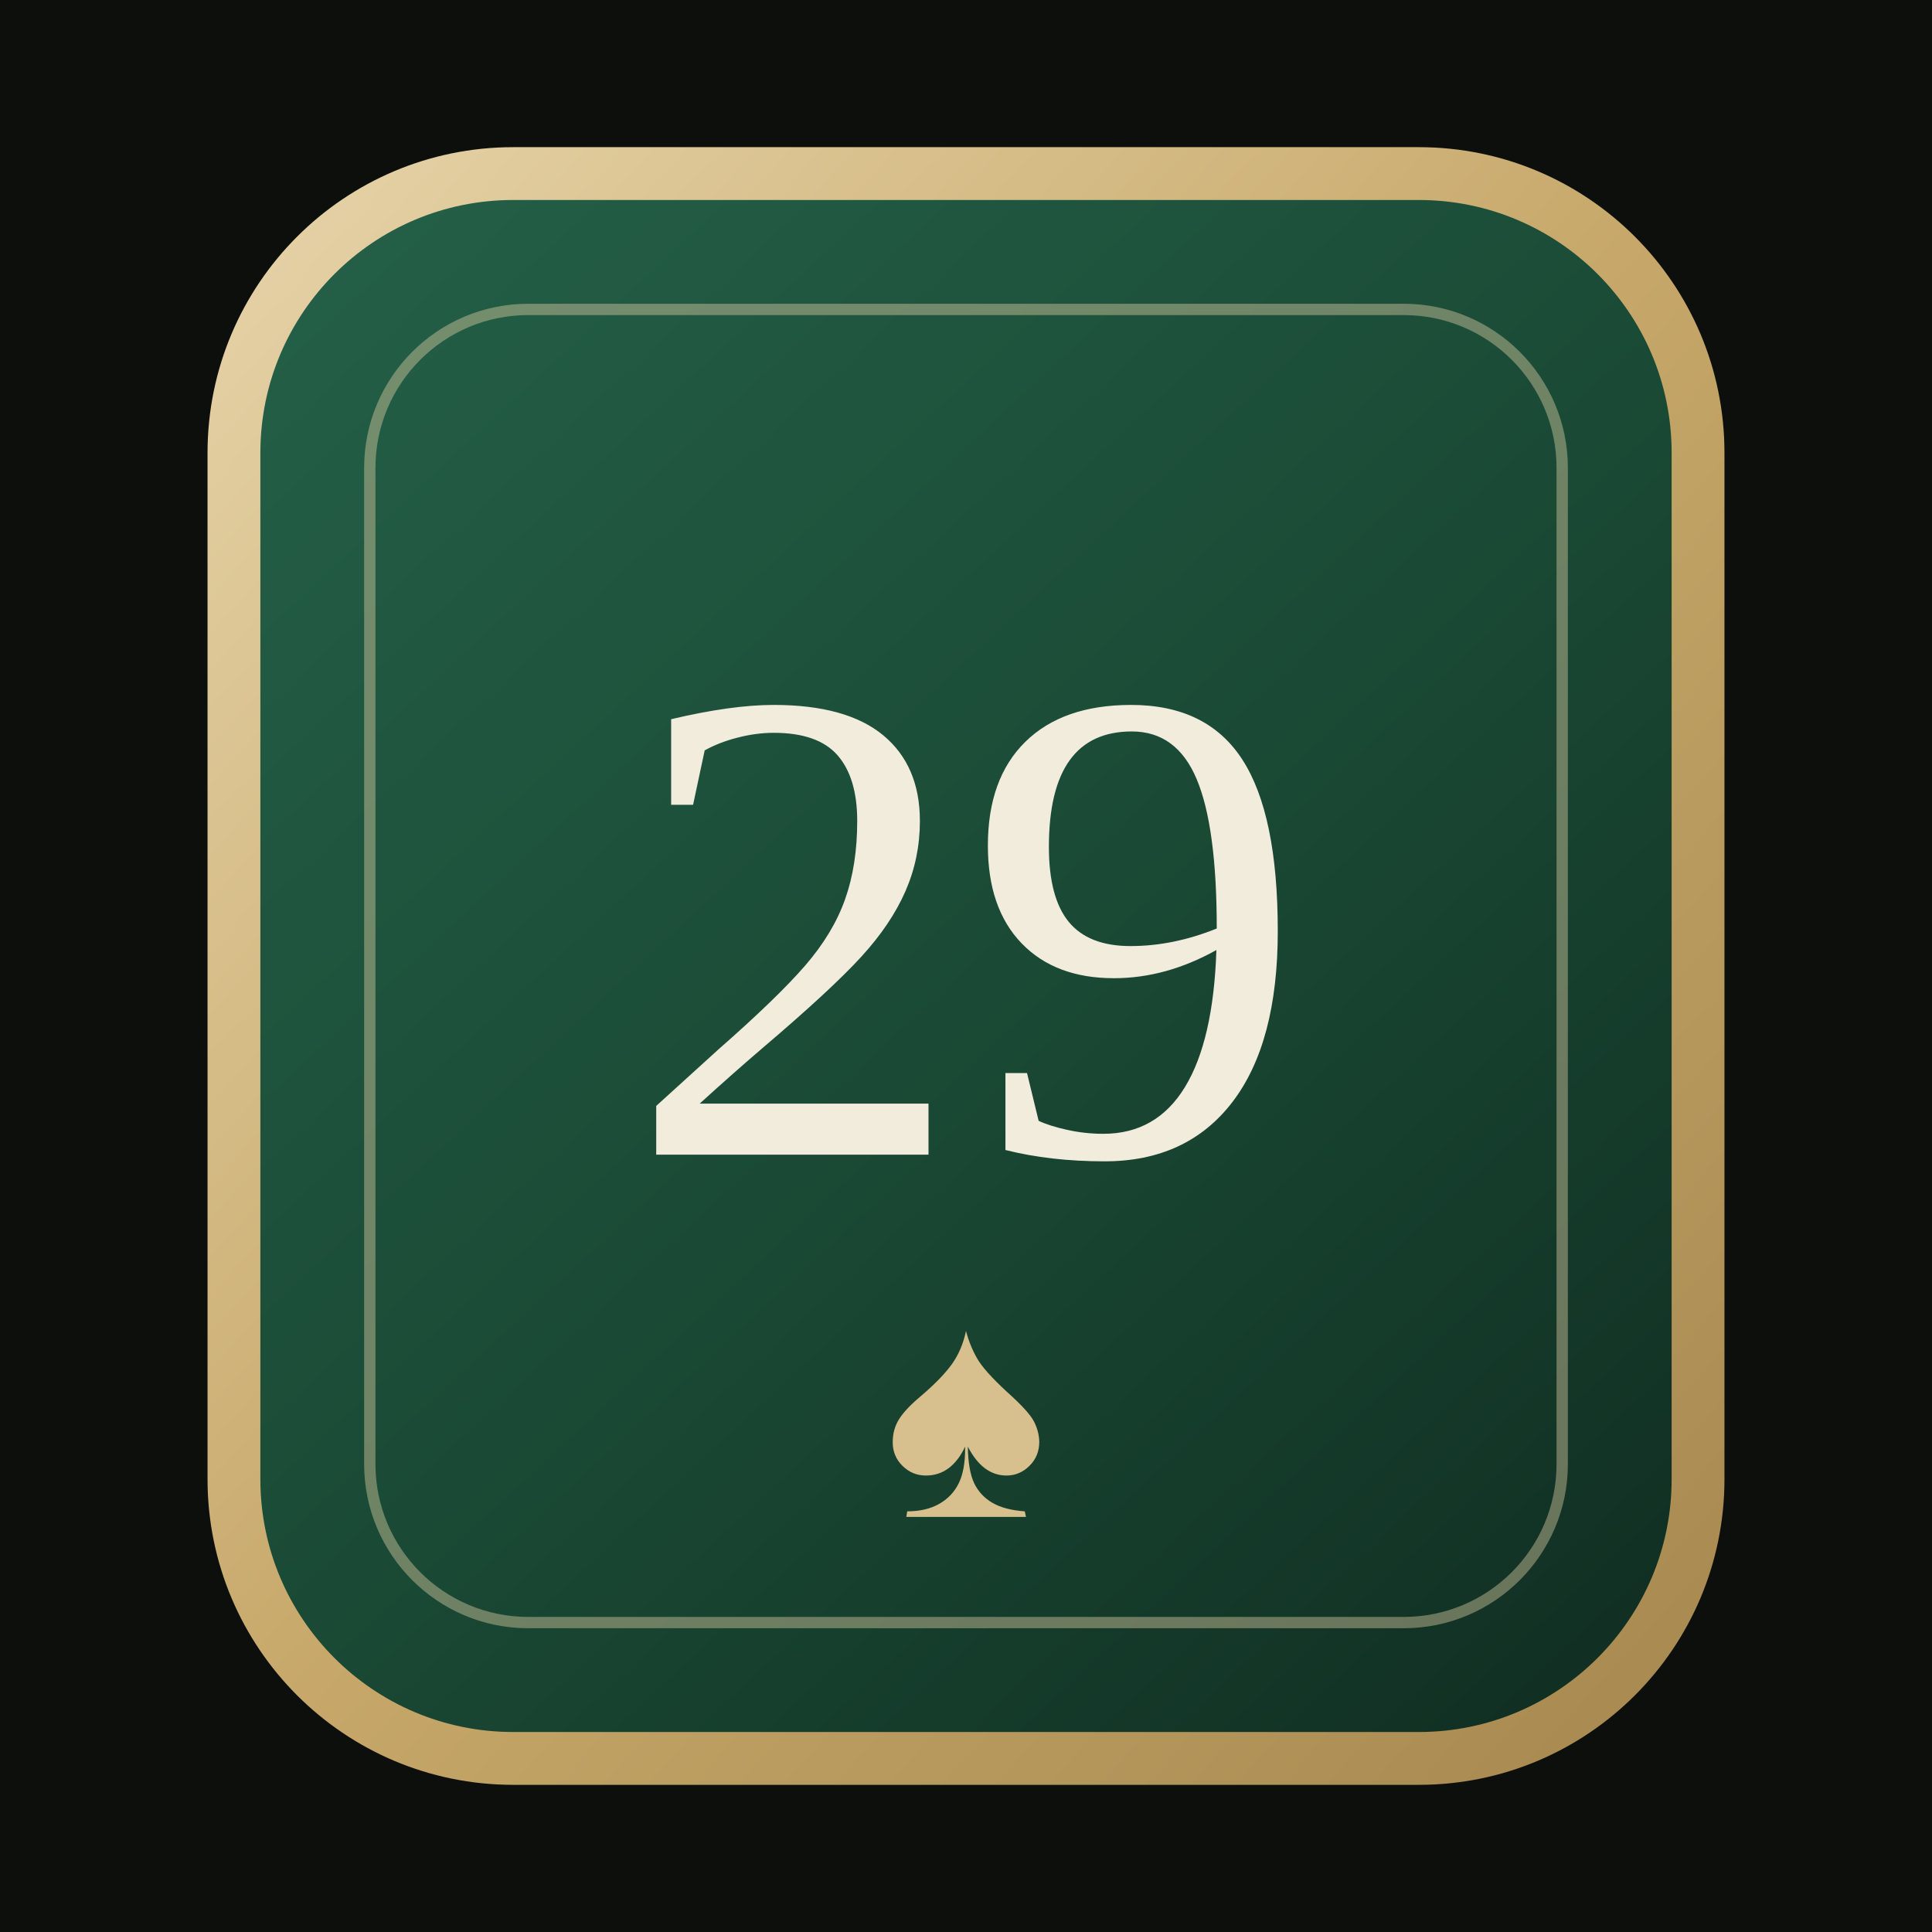
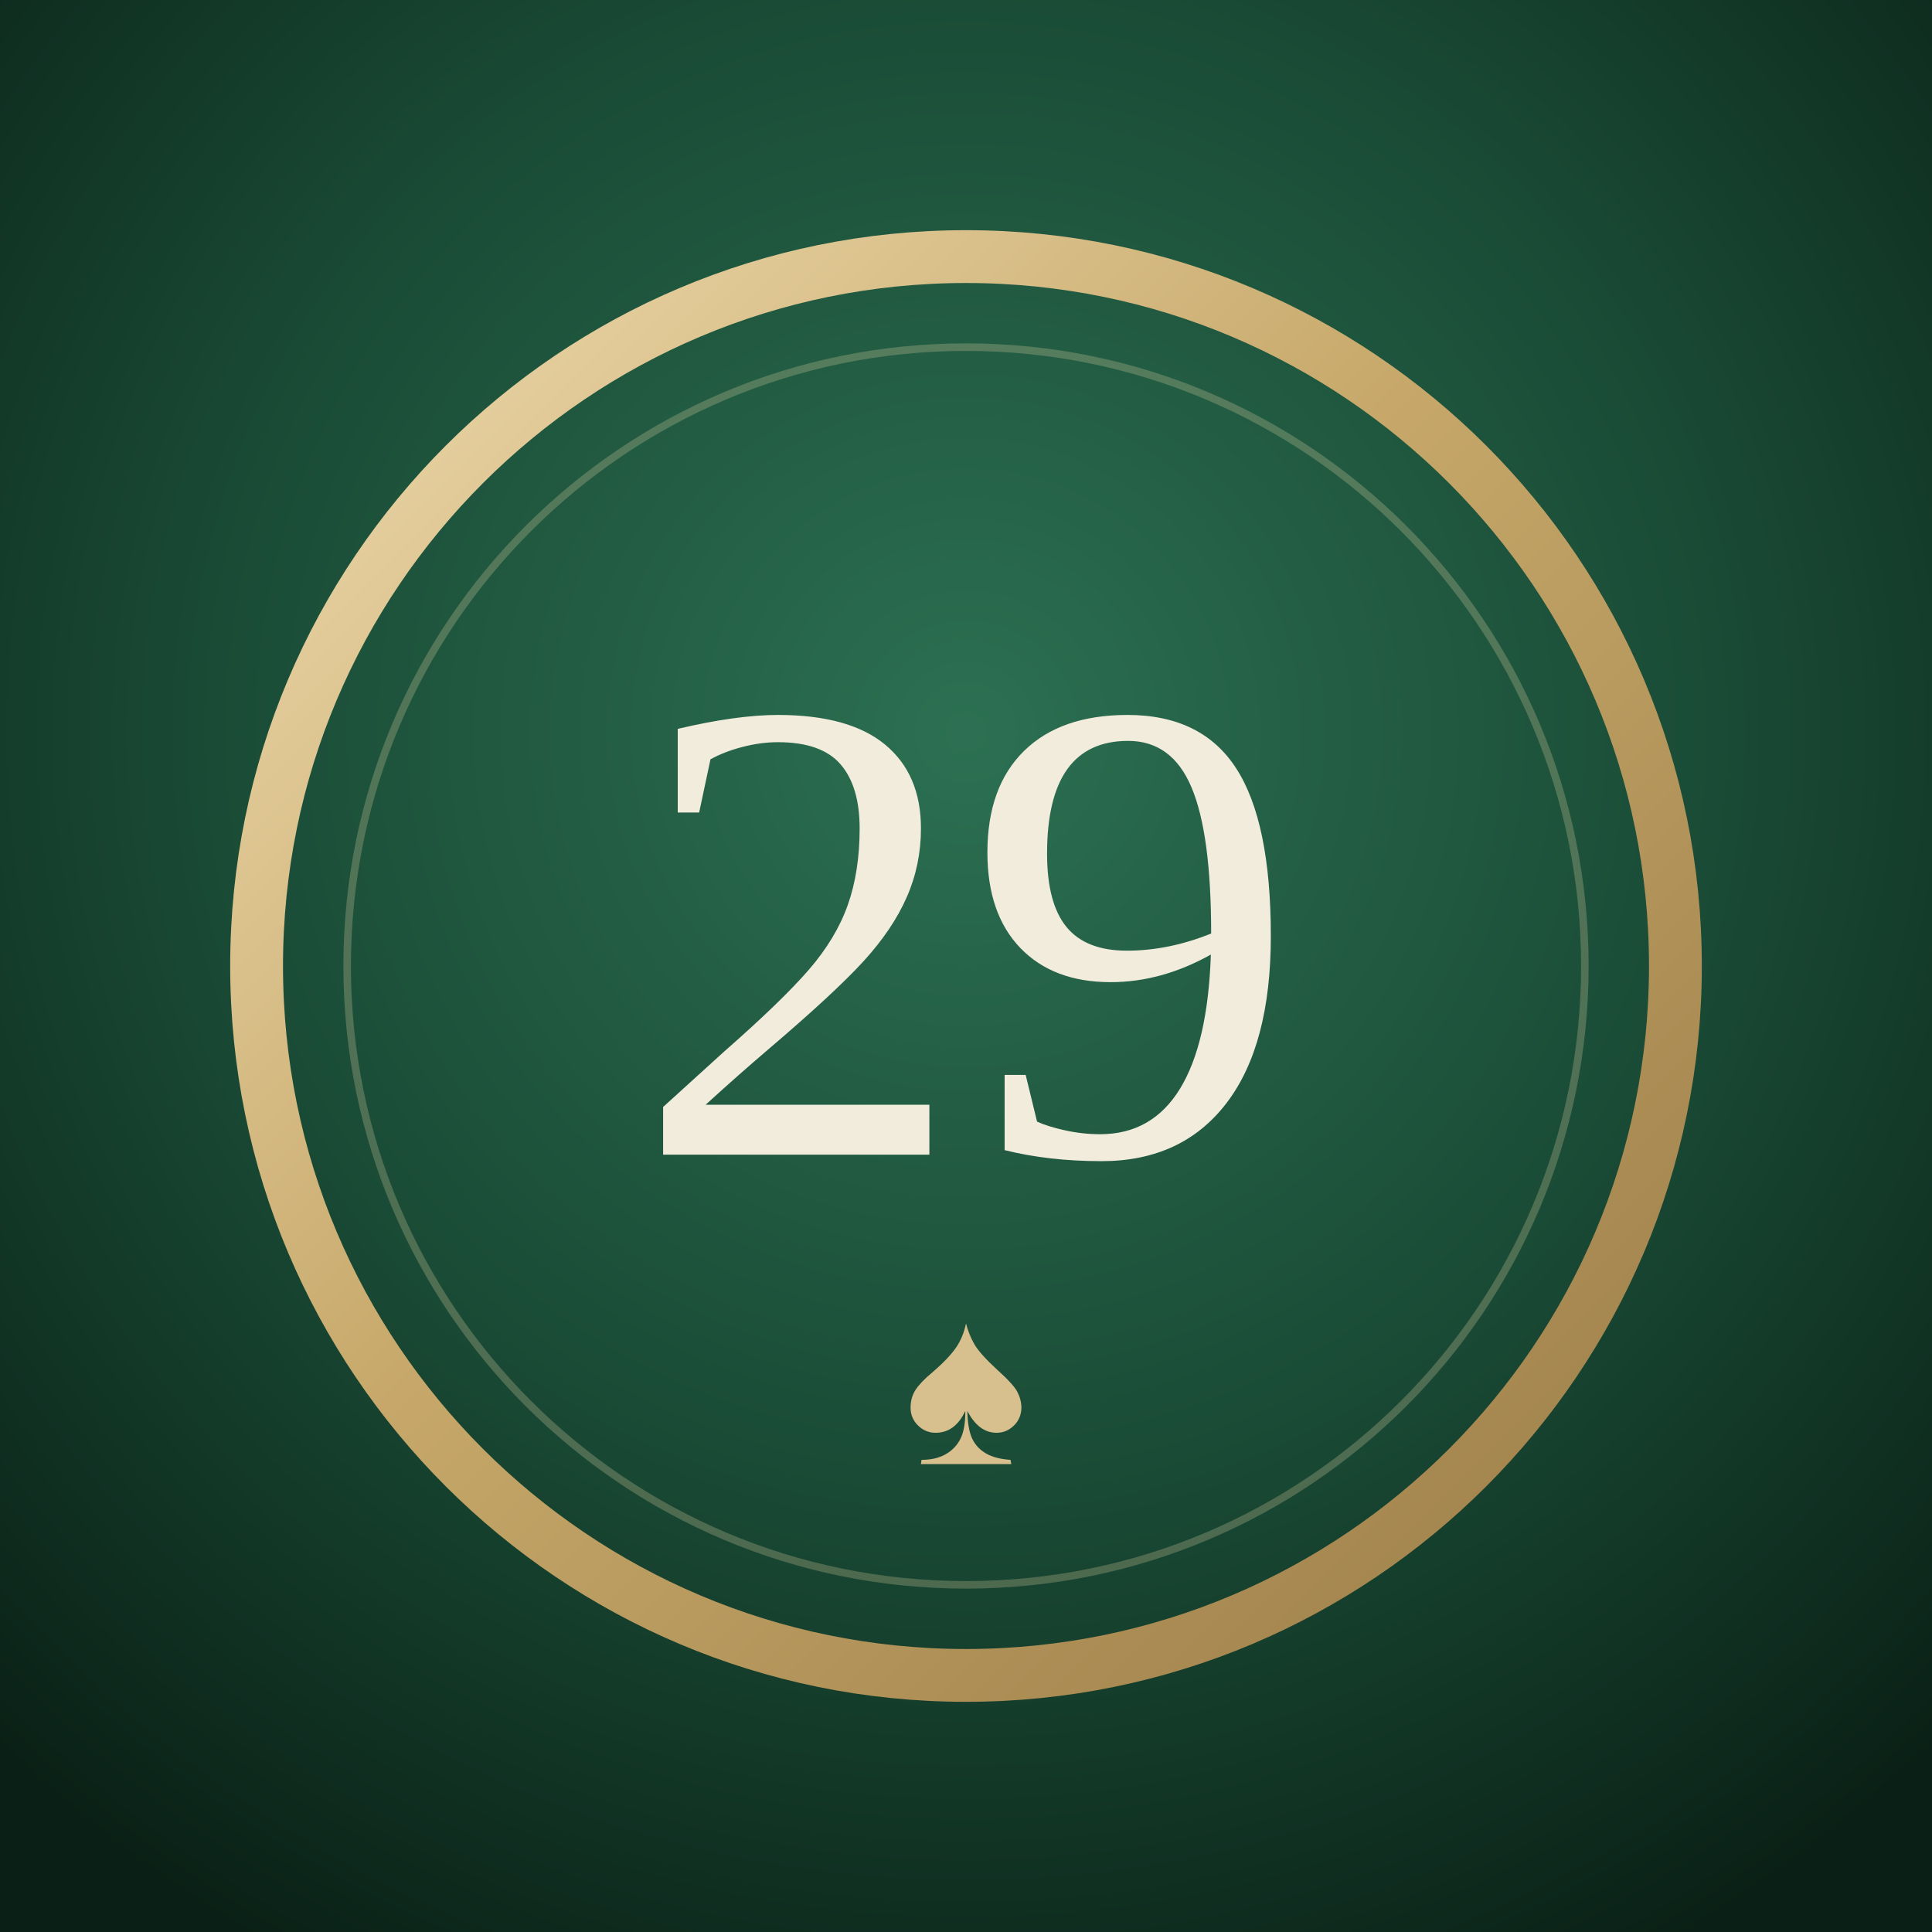
<svg xmlns="http://www.w3.org/2000/svg" viewBox="0 0 512 512" role="img" aria-label="Twenty-Nine Trainer">
  <defs>
-     <linearGradient id="badge" x1="0" y1="0" x2="0.85" y2="1">
-       <stop offset="0" stop-color="#256149" />
-       <stop offset="0.55" stop-color="#1a4a35" />
-       <stop offset="1" stop-color="#113023" />
-     </linearGradient>
+     <radialGradient id="felt" cx="0.5" cy="0.38" r="0.72">
+       <stop offset="0" stop-color="#2c7052" />
+       <stop offset="0.55" stop-color="#194a35" />
+       <stop offset="1" stop-color="#0a2016" />
+     </radialGradient>
    <linearGradient id="brass" x1="0" y1="0" x2="1" y2="1">
-       <stop offset="0" stop-color="#e6d3a8" />
-       <stop offset="0.5" stop-color="#c7a86a" />
-       <stop offset="1" stop-color="#a7884f" />
+       <stop offset="0" stop-color="#efdcb0" />
+       <stop offset="0.45" stop-color="#c7a86a" />
+       <stop offset="1" stop-color="#9a7c47" />
    </linearGradient>
  </defs>
-   <rect width="512" height="512" fill="#0d0f0d" />
-   <rect x="62" y="46" width="388" height="420" rx="74" fill="url(#badge)" stroke="url(#brass)" stroke-width="14" />
-   <rect x="98" y="82" width="316" height="348" rx="42" fill="none" stroke="#e6d3a8" stroke-opacity="0.42" stroke-width="3" />
-   <text x="256" y="306" text-anchor="middle" font-family="Georgia, 'Times New Roman', serif" font-size="180" fill="#f2ecdd">29</text>
-   <text x="256" y="402" text-anchor="middle" font-family="Georgia, 'Times New Roman', serif" font-size="82" fill="#d8bf8e">♠</text>
+   <rect width="512" height="512" fill="url(#felt)" />
+   <circle cx="256" cy="256" r="188" fill="none" stroke="url(#brass)" stroke-width="14" />
+   <circle cx="256" cy="256" r="164" fill="none" stroke="#e6d3a8" stroke-opacity="0.26" stroke-width="2" />
+   <text x="256" y="306" text-anchor="middle" font-family="Georgia, 'Times New Roman', serif" font-size="176" fill="#f2ecdd">29</text>
+   <text x="256" y="388" text-anchor="middle" font-family="Georgia, 'Times New Roman', serif" font-size="62" fill="#d8bf8e">♠</text>
</svg>
